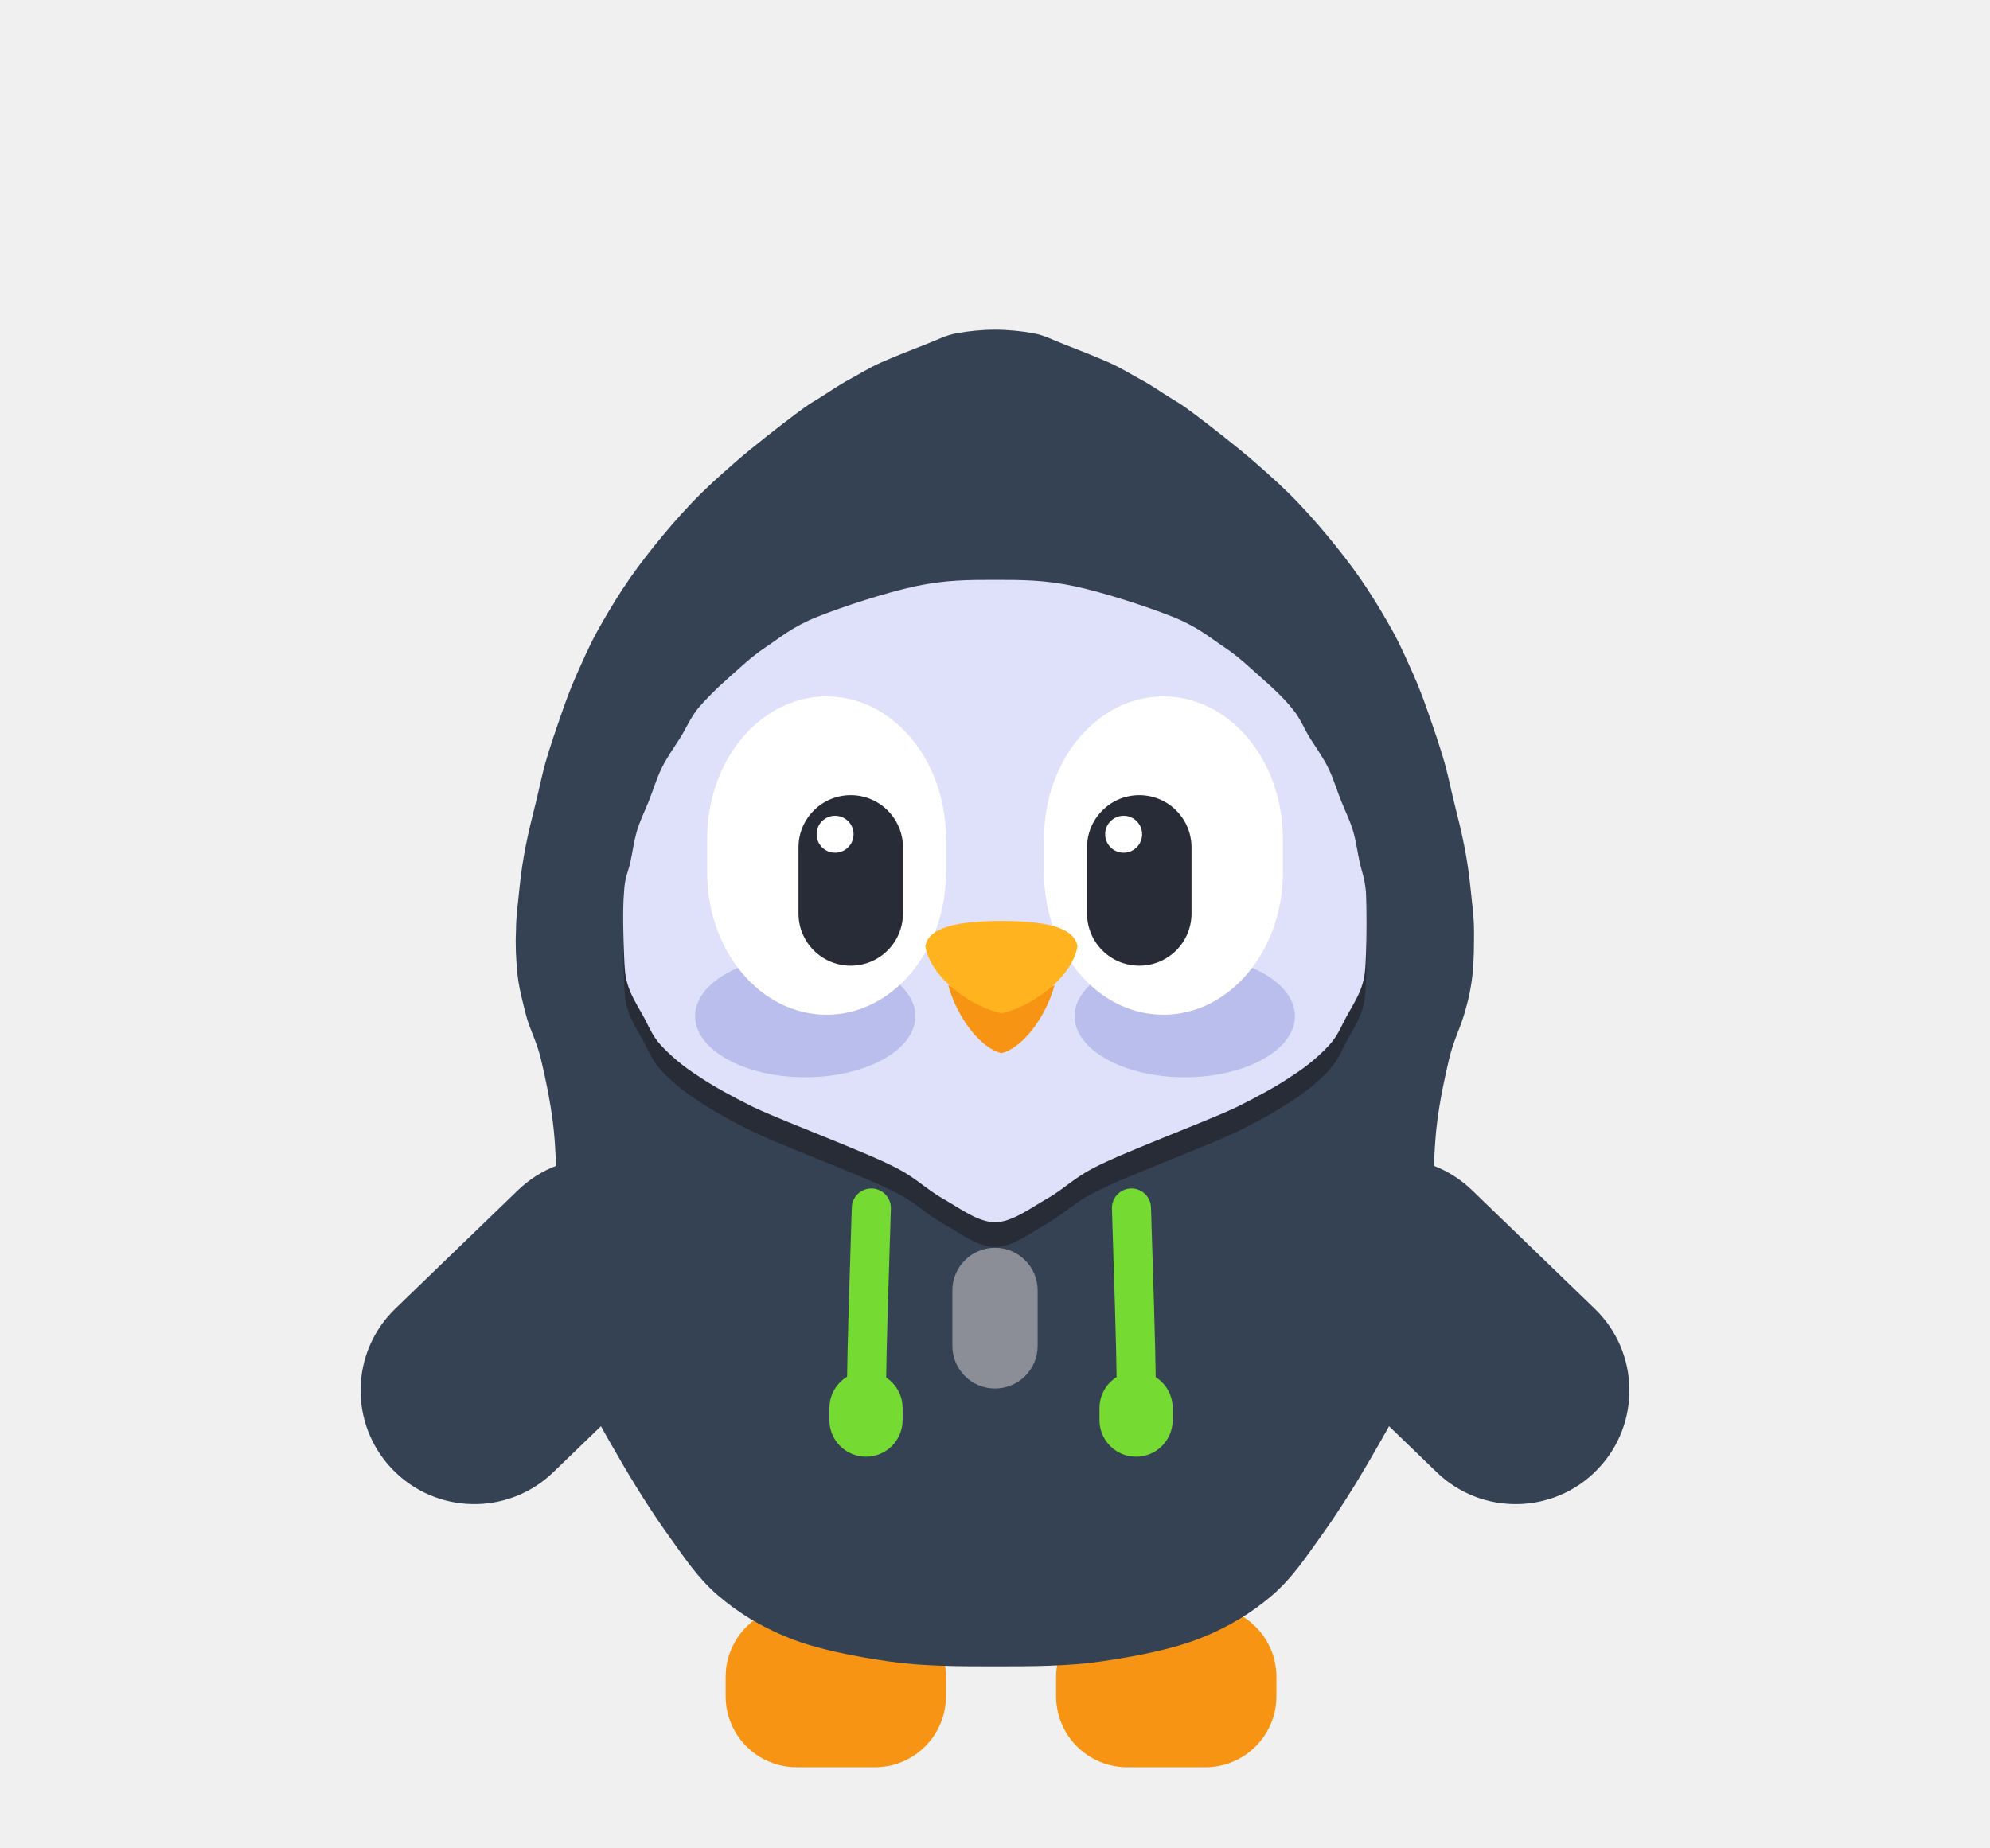
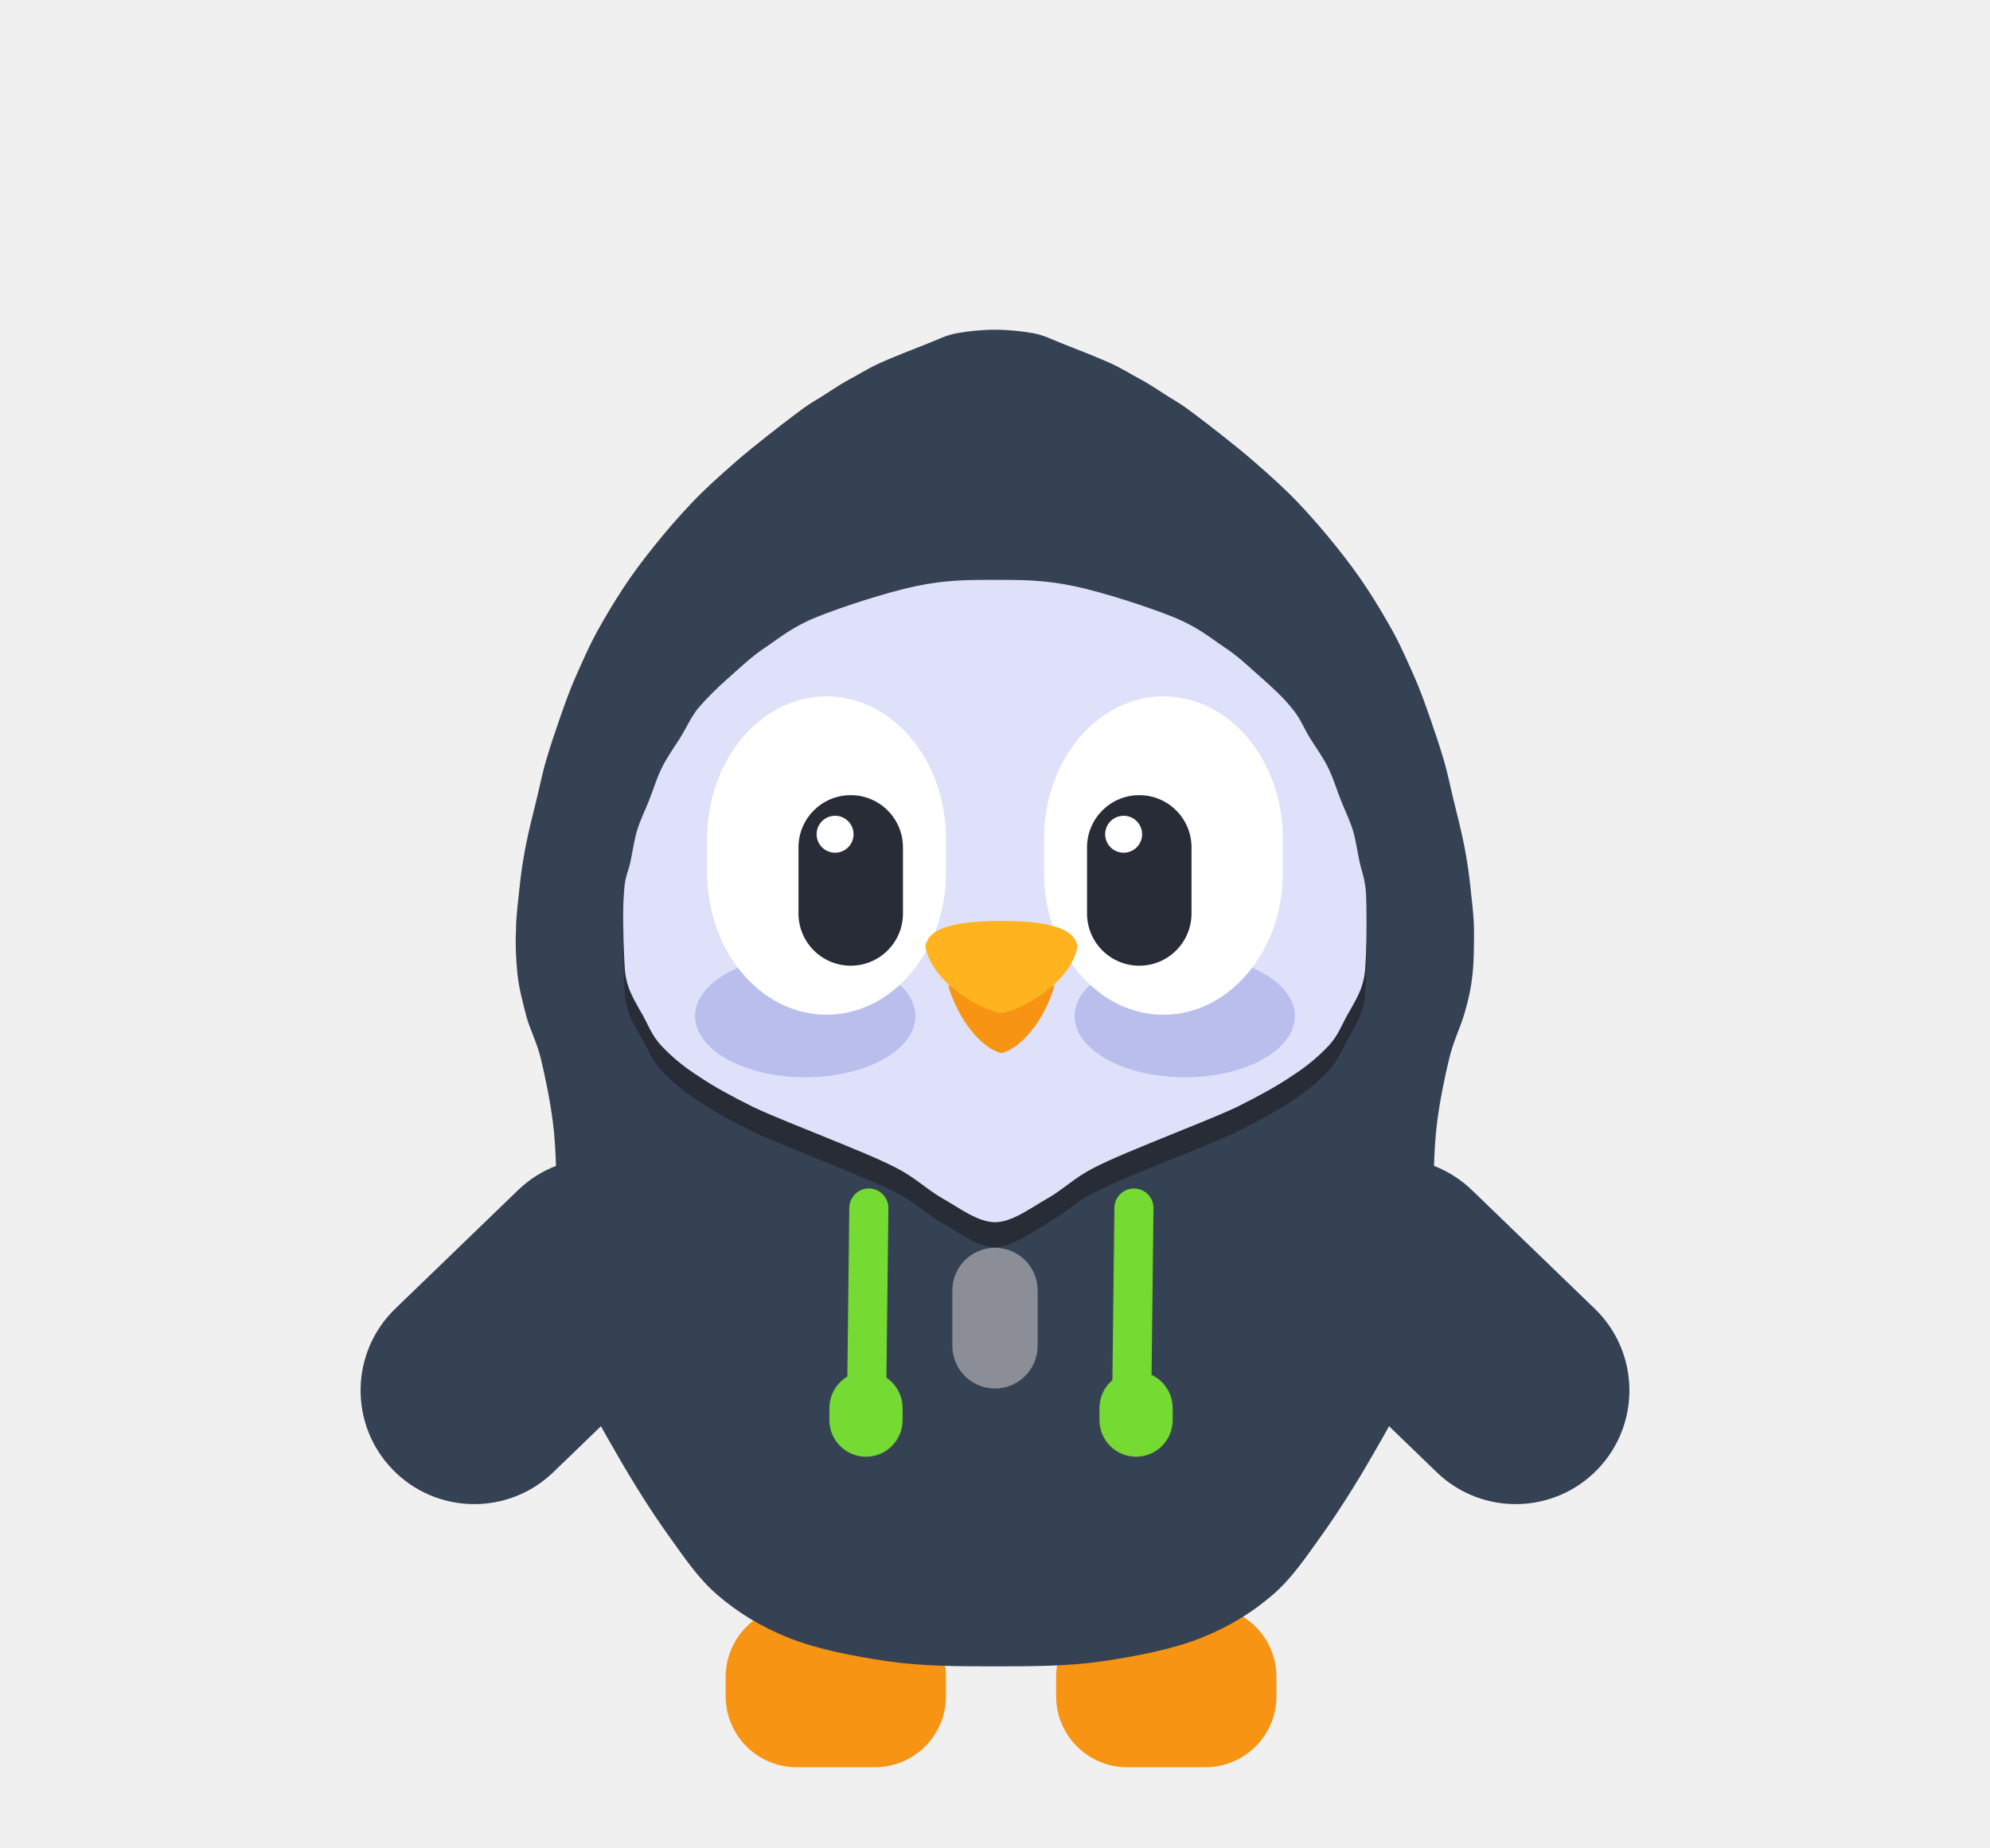
<svg xmlns="http://www.w3.org/2000/svg" viewBox="-40 -40 280 260" aria-hidden="true">
  <style>
  .byte-twinkle { transform-box: fill-box; transform-origin: center; animation: byte-twinkle 1.6s ease-in-out infinite }
  @keyframes byte-twinkle { 0%,100% { transform: scale(1) rotate(0) } 50% { transform: scale(.7) rotate(20deg) } }
  .byte-float { animation: byte-float 2.4s ease-in-out infinite }
  @keyframes byte-float { 0%,100% { transform: translateY(0) } 50% { transform: translateY(-4px) } }
  .byte-smoke { animation: byte-smoke 1.8s ease-out infinite }
  @keyframes byte-smoke { 0% { opacity: 0; transform: translateY(6px) } 25% { opacity: 1 } 100% { opacity: 0; transform: translateY(-10px) } }
  .byte-tear { animation: byte-tear 1.8s ease-in infinite }
  .byte-tear + .byte-tear { animation-delay: .6s }
  @keyframes byte-tear { 0% { opacity: 0; transform: translateY(0) } 15% { opacity: 1; transform: translateY(2px) }
    80% { opacity: 1; transform: translateY(14px) } 100% { opacity: 0; transform: translateY(18px) } }
+   .byte-pop { transform-box: fill-box; transform-origin: center; animation: byte-pop .32s cubic-bezier(.34,1.56,.64,1) both }
+   @keyframes byte-pop { from { opacity: 0; transform: scale(.4) } to { opacity: 1; transform: scale(1) } }
+   .byte-rise { animation: byte-rise .34s cubic-bezier(.34,1.56,.64,1) both }
+   @keyframes byte-rise { from { opacity: 0; transform: translateY(14px) } to { opacity: 1; transform: translateY(0) } }
+   .byte-string { transform-box: fill-box; transform-origin: 50% 0 }
+   .byte-sway .byte-string { animation: byte-sway 3.2s ease-in-out infinite }
+   .byte-sway .byte-string + .byte-string { animation-delay: -1.1s }
+   @keyframes byte-sway { 0%,100% { transform: rotate(2deg) } 50% { transform: rotate(-2deg) } }
+   .byte-swing .byte-string { animation: byte-swing .9s ease-out 2 }
+   .byte-swing .byte-string + .byte-string { animation-delay: .06s }
+   @keyframes byte-swing { 0% { transform: rotate(0) } 20% { transform: rotate(11deg) } 45% { transform: rotate(-8deg) }
+     70% { transform: rotate(4deg) } 100% { transform: rotate(0) } }
  @media (prefers-reduced-motion: reduce) {
-     .byte-twinkle, .byte-float, .byte-smoke, .byte-tear { animation: none }
+     .byte-twinkle, .byte-float, .byte-smoke, .byte-tear, .byte-string, .byte-pop, .byte-rise { animation: none !important }
    .byte-tear { transform: translateY(2px) }
  }
</style>
  <defs>
    <clipPath id="eyeL-R0">
      <rect x="59.5" y="58" width="33.6" height="44.8" rx="16.8" ry="20" />
    </clipPath>
    <clipPath id="eyeR-R0">
      <rect x="106.9" y="58" width="33.6" height="44.8" rx="16.8" ry="20" />
    </clipPath>
  </defs>
  <g>
    <g transform="translate(44 139)">
      <g transform="rotate(-44)">
        <rect x="-40" y="-16" width="56" height="32" rx="16" fill="#354254" />
      </g>
    </g>
  </g>
  <g transform="translate(200 0) scale(-1 1)">
    <g transform="translate(44 139)">
      <g transform="rotate(-44)">
        <rect x="-40" y="-16" width="56" height="32" rx="16" fill="#354254" />
      </g>
    </g>
  </g>
  <g fill="#F89413">
    <rect x="62.1" y="186" width="31" height="22.7" rx="10" />
    <rect x="108.6" y="186" width="31" height="22.7" rx="10" />
  </g>
  <path fill="#354254" d="M100.0 6.4 C101.8 6.4 103.8 6.6 105.4 6.9 C107.0 7.2 107.8 7.7 109.6 8.4 C111.4 9.1 114.2 10.2 116.0 11.0 C117.8 11.8 119.0 12.6 120.5 13.4 C122.0 14.2 123.4 15.2 124.7 16.0 C126.0 16.8 126.1 16.8 128.1 18.3 C130.1 19.8 134.1 22.9 136.5 25.0 C138.9 27.1 140.8 28.8 142.7 30.8 C144.6 32.8 146.4 34.9 148.0 36.9 C149.6 38.9 151.1 40.9 152.4 42.9 C153.7 44.9 154.9 46.9 156.0 48.9 C157.1 50.9 158.0 53.0 158.9 55.0 C159.8 57.0 160.5 59.0 161.2 61.0 C161.9 63.0 162.5 64.8 163.1 66.8 C163.7 68.8 164.1 70.9 164.6 72.9 C165.1 74.9 165.6 76.9 166.0 78.9 C166.4 80.9 166.7 82.9 166.9 84.9 C167.1 86.9 167.4 89.0 167.4 91.0 C167.4 93.0 167.4 95.0 167.2 97.0 C167.0 99.0 166.6 100.8 166.0 102.8 C165.4 104.8 164.5 106.5 163.9 109.0 C163.3 111.5 162.6 114.8 162.2 118.0 C161.8 121.2 161.8 124.0 161.6 128.0 C161.4 132.0 161.6 137.5 161.0 142.0 C160.4 146.5 159.3 151.2 158.0 155.0 C156.7 158.8 155.0 161.5 153.0 165.0 C151.0 168.5 148.3 172.8 146.0 176.0 C143.7 179.2 141.8 182.1 139.0 184.5 C136.2 186.9 133.0 188.9 129.0 190.5 C125.0 192.1 119.8 193.1 115.0 193.8 C110.2 194.5 105.0 194.5 100.0 194.5 C95.0 194.5 89.8 194.5 85.0 193.8 C80.2 193.1 75.0 192.1 71.0 190.5 C67.0 188.9 63.8 186.9 61.0 184.5 C58.2 182.1 56.3 179.2 54.0 176.0 C51.7 172.8 49.0 168.5 47.0 165.0 C45.0 161.5 43.3 158.8 42.0 155.0 C40.7 151.2 39.6 146.5 39.0 142.0 C38.4 137.5 38.6 132.0 38.4 128.0 C38.2 124.0 38.2 121.2 37.8 118.0 C37.4 114.8 36.7 111.5 36.1 109.0 C35.5 106.5 34.5 104.8 34.0 102.8 C33.5 100.8 33.0 99.0 32.8 97.0 C32.6 95.0 32.5 93.0 32.6 91.0 C32.6 89.0 32.9 86.9 33.1 84.9 C33.3 82.9 33.6 80.9 34.0 78.9 C34.4 76.9 34.9 74.9 35.4 72.9 C35.9 70.9 36.3 68.8 36.9 66.8 C37.5 64.8 38.1 63.0 38.8 61.0 C39.5 59.0 40.2 57.0 41.1 55.0 C42.0 53.0 42.9 50.9 44.0 48.9 C45.1 46.9 46.3 44.9 47.6 42.9 C48.9 40.9 50.4 38.9 52.0 36.9 C53.6 34.9 55.4 32.8 57.3 30.8 C59.2 28.8 61.1 27.1 63.5 25.0 C65.9 22.9 69.9 19.8 71.9 18.3 C73.9 16.8 74.0 16.8 75.3 16.0 C76.6 15.2 78.0 14.2 79.5 13.4 C81.0 12.6 82.2 11.8 84.0 11.0 C85.8 10.2 88.6 9.1 90.4 8.4 C92.2 7.7 93.0 7.2 94.6 6.9 C96.2 6.6 98.2 6.4 100.0 6.4 Z" />
  <path fill="#272C36" transform="translate(0 3.5)" d="M100.0 41.6 C103.7 41.6 107.0 41.6 111.2 42.5 C115.4 43.4 121.5 45.4 125.0 46.8 C128.5 48.2 130.2 49.7 132.3 51.1 C134.4 52.5 135.9 54.0 137.5 55.4 C139.1 56.8 140.7 58.3 141.8 59.7 C143.0 61.1 143.5 62.6 144.4 64.0 C145.3 65.4 146.3 66.8 147.0 68.3 C147.7 69.8 148.1 71.2 148.7 72.7 C149.3 74.2 150.0 75.6 150.4 77.0 C150.8 78.4 151.0 79.9 151.3 81.3 C151.6 82.7 152.0 83.4 152.2 85.6 C152.3 87.8 152.3 92.0 152.2 94.2 C152.1 96.4 152.1 97.1 151.7 98.5 C151.3 99.9 150.4 101.4 149.6 102.8 C148.8 104.2 148.3 105.7 147.0 107.1 C145.7 108.5 144.0 110.0 141.8 111.4 C139.6 112.9 137.0 114.3 134.0 115.8 C131.0 117.2 127.1 118.7 123.7 120.1 C120.3 121.5 116.5 123.0 113.8 124.4 C111.1 125.8 109.6 127.4 107.3 128.7 C105.0 130.0 102.4 132.0 100.0 132.0 C97.6 132.0 95.0 130.0 92.7 128.7 C90.4 127.4 88.9 125.8 86.2 124.4 C83.5 123.0 79.7 121.5 76.3 120.1 C72.9 118.7 69.0 117.2 66.0 115.8 C63.0 114.3 60.4 112.9 58.2 111.4 C56.0 110.0 54.3 108.5 53.0 107.1 C51.7 105.7 51.2 104.2 50.4 102.8 C49.6 101.4 48.7 99.9 48.3 98.5 C47.9 97.1 47.9 96.4 47.8 94.2 C47.7 92.0 47.6 87.8 47.8 85.6 C47.9 83.4 48.4 82.7 48.7 81.3 C49.0 79.9 49.2 78.4 49.6 77.0 C50.0 75.6 50.7 74.2 51.3 72.7 C51.9 71.2 52.3 69.8 53.0 68.3 C53.7 66.8 54.7 65.4 55.6 64.0 C56.5 62.6 57.1 61.1 58.2 59.7 C59.4 58.3 60.9 56.8 62.5 55.4 C64.1 54.0 65.6 52.5 67.7 51.1 C69.8 49.7 71.5 48.2 75.0 46.8 C78.5 45.4 84.6 43.4 88.8 42.5 C93.0 41.6 96.3 41.6 100.0 41.6 Z" />
  <path fill="#DEE1F9" d="M100.0 41.6 C103.7 41.6 107.0 41.6 111.2 42.5 C115.4 43.4 121.5 45.4 125.0 46.8 C128.5 48.2 130.2 49.7 132.3 51.1 C134.4 52.5 135.9 54.0 137.5 55.4 C139.1 56.8 140.7 58.3 141.8 59.7 C143.0 61.1 143.5 62.6 144.4 64.0 C145.3 65.4 146.3 66.8 147.0 68.3 C147.7 69.8 148.1 71.2 148.7 72.7 C149.3 74.2 150.0 75.6 150.4 77.0 C150.8 78.4 151.0 79.9 151.3 81.3 C151.6 82.7 152.0 83.4 152.2 85.6 C152.3 87.8 152.3 92.0 152.2 94.2 C152.1 96.4 152.1 97.1 151.7 98.5 C151.3 99.9 150.4 101.4 149.6 102.8 C148.8 104.2 148.3 105.7 147.0 107.1 C145.7 108.5 144.0 110.0 141.8 111.4 C139.6 112.9 137.0 114.3 134.0 115.8 C131.0 117.2 127.1 118.7 123.7 120.1 C120.3 121.5 116.5 123.0 113.8 124.4 C111.1 125.8 109.6 127.4 107.3 128.7 C105.0 130.0 102.4 132.0 100.0 132.0 C97.6 132.0 95.0 130.0 92.7 128.7 C90.4 127.4 88.9 125.8 86.2 124.4 C83.5 123.0 79.7 121.5 76.3 120.1 C72.9 118.7 69.0 117.2 66.0 115.8 C63.0 114.3 60.4 112.9 58.2 111.4 C56.0 110.0 54.3 108.5 53.0 107.1 C51.7 105.7 51.2 104.2 50.4 102.8 C49.6 101.4 48.7 99.9 48.3 98.5 C47.9 97.1 47.9 96.4 47.8 94.2 C47.7 92.0 47.6 87.8 47.8 85.6 C47.9 83.4 48.4 82.7 48.7 81.3 C49.0 79.9 49.2 78.4 49.6 77.0 C50.0 75.6 50.7 74.2 51.3 72.7 C51.9 71.2 52.3 69.8 53.0 68.3 C53.7 66.8 54.7 65.4 55.6 64.0 C56.5 62.6 57.1 61.1 58.2 59.7 C59.4 58.3 60.9 56.8 62.5 55.4 C64.1 54.0 65.6 52.5 67.7 51.1 C69.8 49.7 71.5 48.2 75.0 46.8 C78.5 45.4 84.6 43.4 88.8 42.5 C93.0 41.6 96.3 41.6 100.0 41.6 Z" />
  <g fill="#BABEEC">
    <ellipse cx="73.3" cy="103" rx="15.5" ry="8.6" />
    <ellipse cx="126.7" cy="103" rx="15.5" ry="8.6" />
  </g>
  <g>
    <rect x="59.5" y="58" width="33.6" height="44.8" rx="16.8" ry="20" fill="#FFFFFF" />
    <g clip-path="url(#eyeL-R0)">
      <g transform="translate(3.4 3.5) translate(76.3 80.4) scale(1) translate(-76.3 -80.4)">
        <rect x="68.95" y="68.4" width="14.7" height="24" rx="7.35" fill="#272C36" />
        <circle cx="74.1" cy="73.9" r="2.6" fill="#FFFFFF" />
      </g>
      <rect x="41.3" y="102.8" width="70" height="70" fill="#DEE1F9" />
      <rect x="41.3" y="-12" width="70" height="70" fill="#BABEEC" transform="rotate(0 76.3 58)" />
    </g>
  </g>
  <g>
    <rect x="106.9" y="58" width="33.6" height="44.8" rx="16.8" ry="20" fill="#FFFFFF" />
    <g clip-path="url(#eyeR-R0)">
      <g transform="translate(-3.4 3.5) translate(123.7 80.4) scale(1) translate(-123.7 -80.4)">
        <rect x="116.35" y="68.4" width="14.7" height="24" rx="7.35" fill="#272C36" />
        <circle cx="121.5" cy="73.9" r="2.6" fill="#FFFFFF" />
      </g>
      <rect x="88.7" y="102.8" width="70" height="70" fill="#DEE1F9" />
      <rect x="88.7" y="-12" width="70" height="70" fill="#BABEEC" transform="rotate(0 123.7 58)" />
    </g>
  </g>
-   <g transform="translate(0 99.8) scale(1 1) translate(0 -99.8)" opacity="0">
-     <path d="M93.5 99.8 L108.2 99.8 L104.8 105.8 C103.2 107.2 98.6 107.2 97 105.8 Z" fill="#272C36" />
-     <ellipse cx="100.9" cy="104.8" rx="4.4" ry="2" fill="#FA779B" />
+   <g transform="translate(0 98.8) scale(1 1) translate(0 -98.8)" opacity="0">
+     <path d="M92.5 98.8 C95 98.5 106.8 98.5 109.3 98.8 C108.6 103.6 105 107.6 100.9 107.9 C96.8 107.6 93.2 103.6 92.5 98.8 Z" fill="#272C36" />
+     <ellipse cx="100.9" cy="105.4" rx="5" ry="2.4" fill="#FA779B" />
  </g>
  <path d="M93.4 98.6 C96.6 100.6 105.2 100.6 108.4 98.6 C107 103.6 103.6 107.6 100.9 108.2 C98.2 107.6 94.8 103.6 93.4 98.6 Z" fill="#F89413" transform="translate(0 0)" />
  <path d="M90.2 93.2 C90.6 90.4 95 89.6 100.9 89.6 C106.8 89.6 111.2 90.4 111.6 93.2 C110.8 97.8 104.8 101.8 100.9 102.6 C97 101.8 91 97.8 90.2 93.2 Z" fill="#FFB31F" />
-   <g stroke="#75DA31" stroke-width="5.5" stroke-linecap="round" fill="none">
-     <path d="M82.6 130 C82.3 140 82 148 81.9 156" />
-     <path d="M119.2 130 C119.5 140 119.8 148 119.9 156" />
-   </g>
-   <g fill="#75DA31">
-     <rect x="76.7" y="153" width="10.3" height="12" rx="5.15" />
-     <rect x="114.7" y="153" width="10.3" height="12" rx="5.15" />
+   <g>
+     <g class="byte-string">
+       <path d="M82.25 130 L81.95 156" stroke="#75DA31" stroke-width="5.5" stroke-linecap="round" fill="none" />
+       <rect x="76.7" y="153" width="10.3" height="12" rx="5.15" fill="#75DA31" />
+     </g>
+     <g class="byte-string">
+       <path d="M119.55 130 L119.25 156" stroke="#75DA31" stroke-width="5.5" stroke-linecap="round" fill="none" />
+       <rect x="114.7" y="153" width="10.3" height="12" rx="5.15" fill="#75DA31" />
+     </g>
  </g>
  <rect x="94" y="135.6" width="12" height="19.8" rx="6" fill="#8B8E96" />
</svg>
